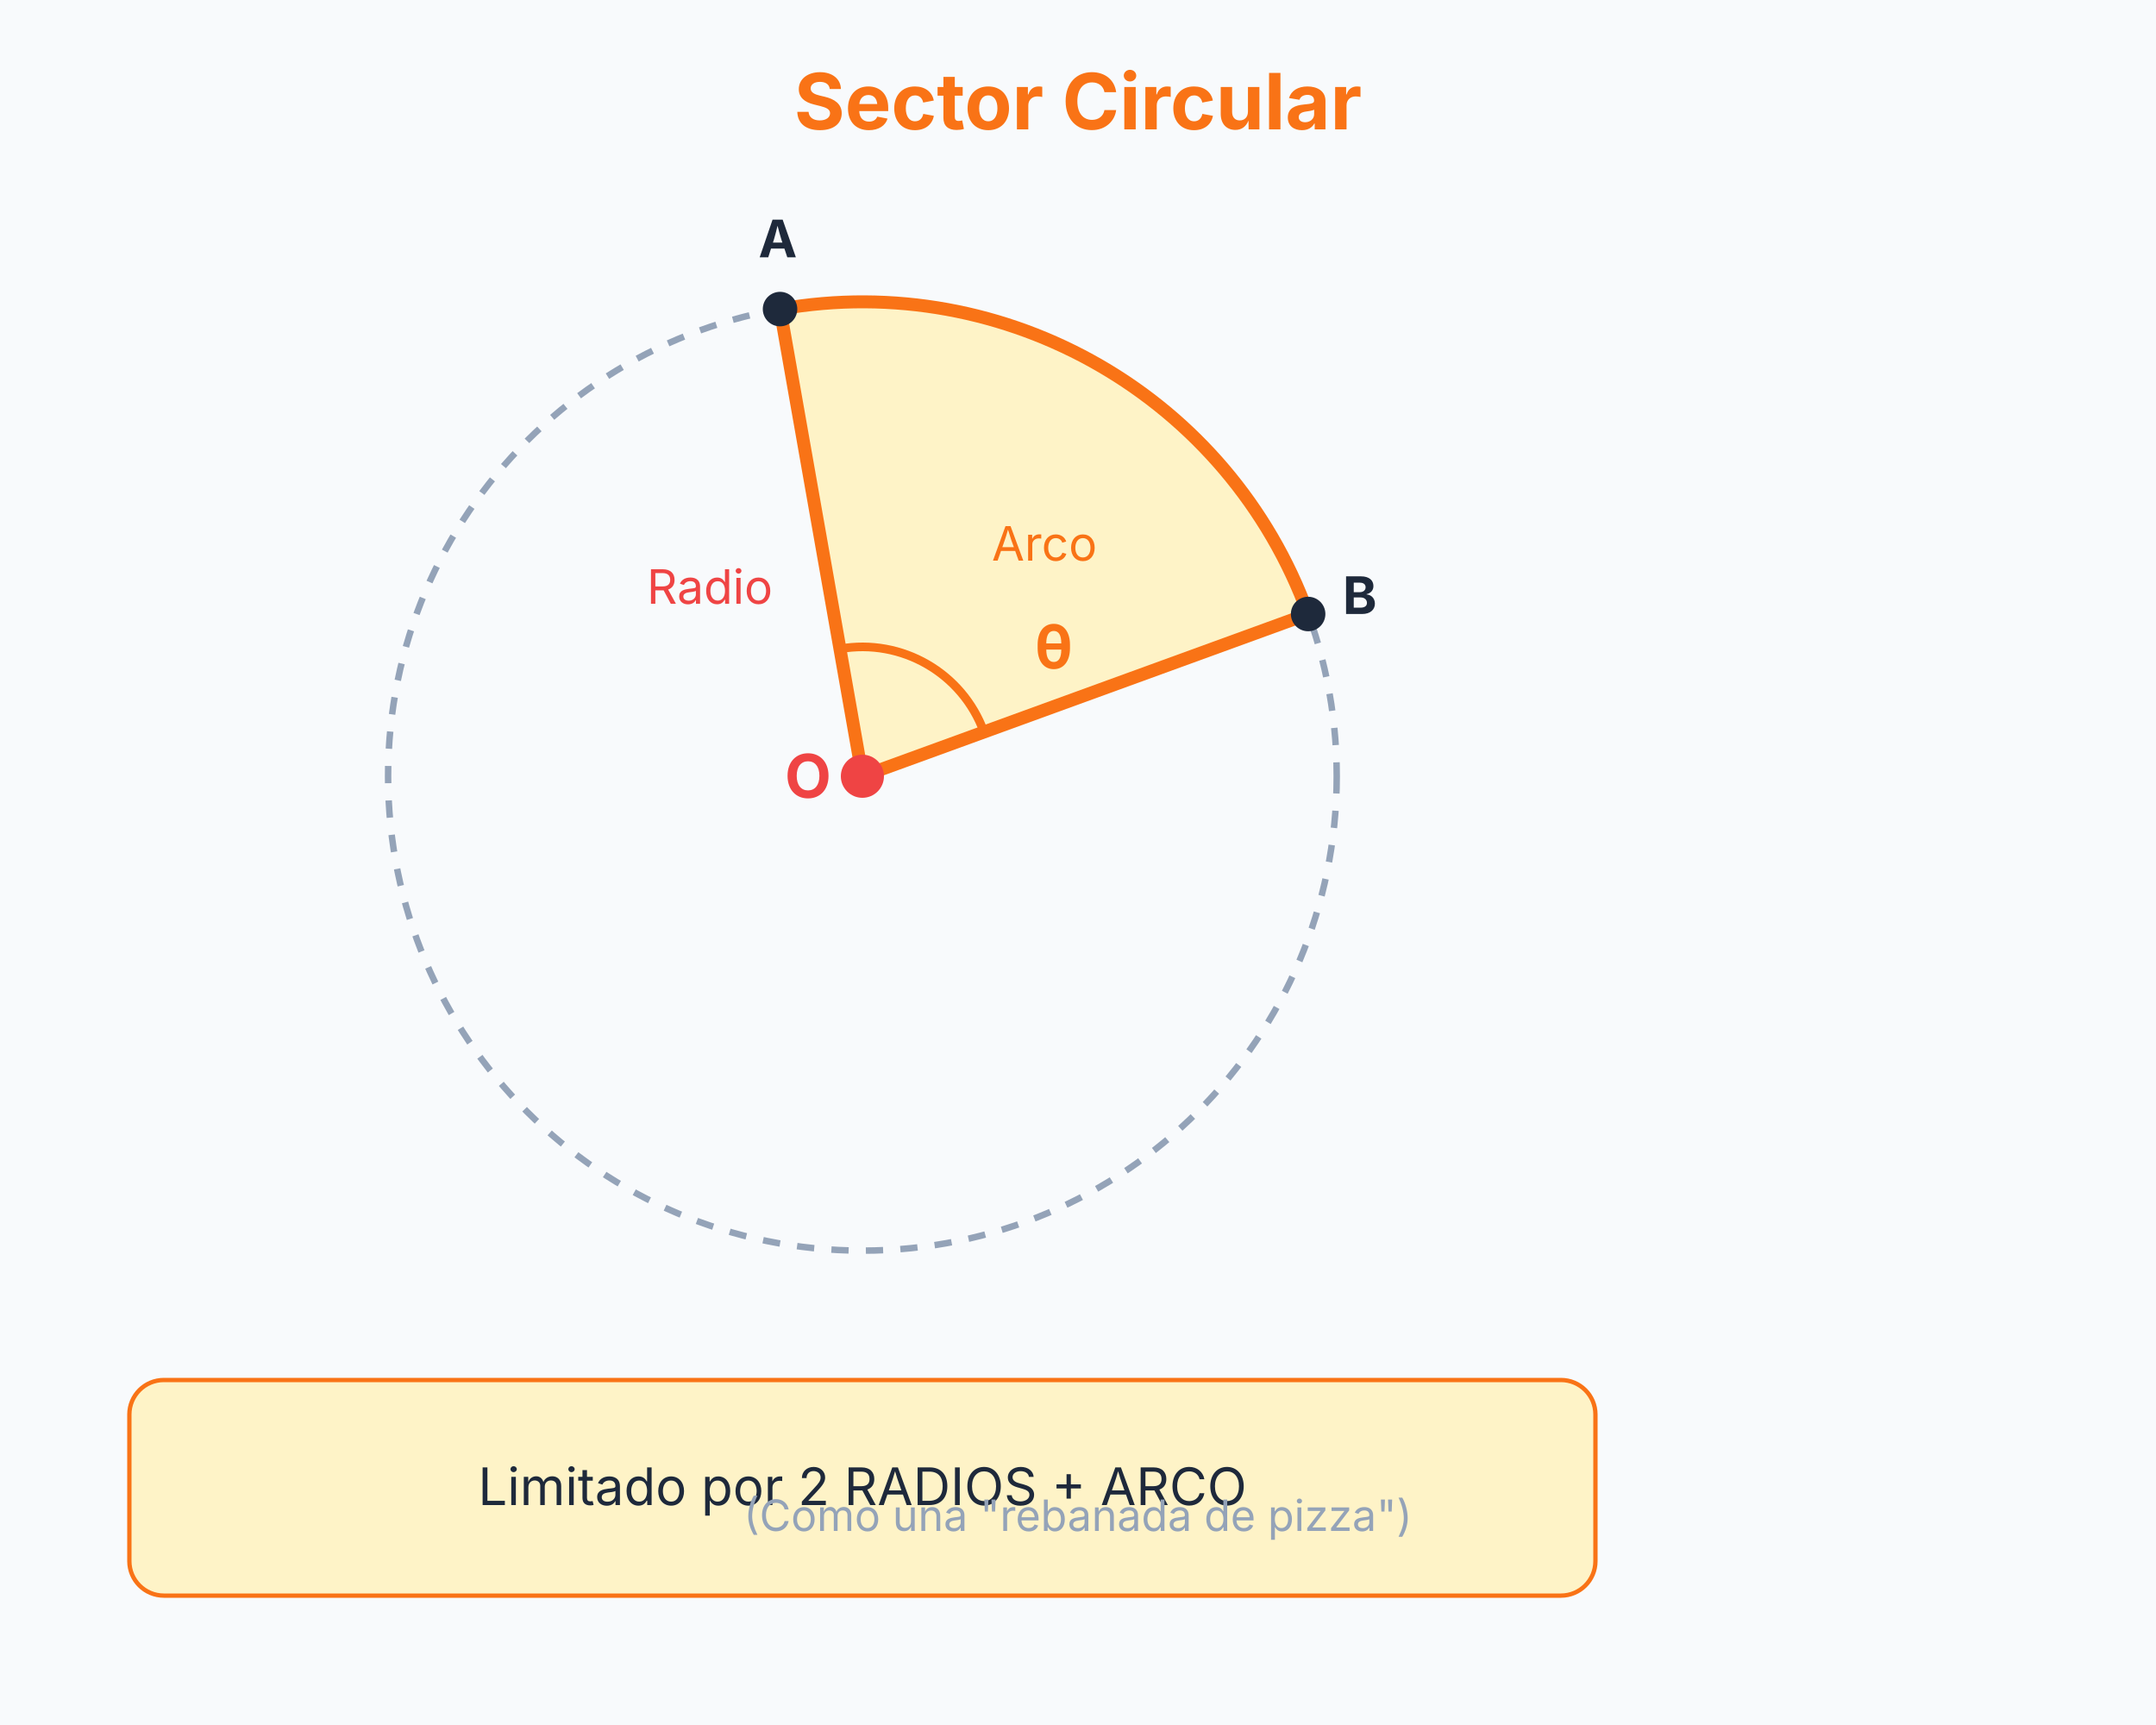
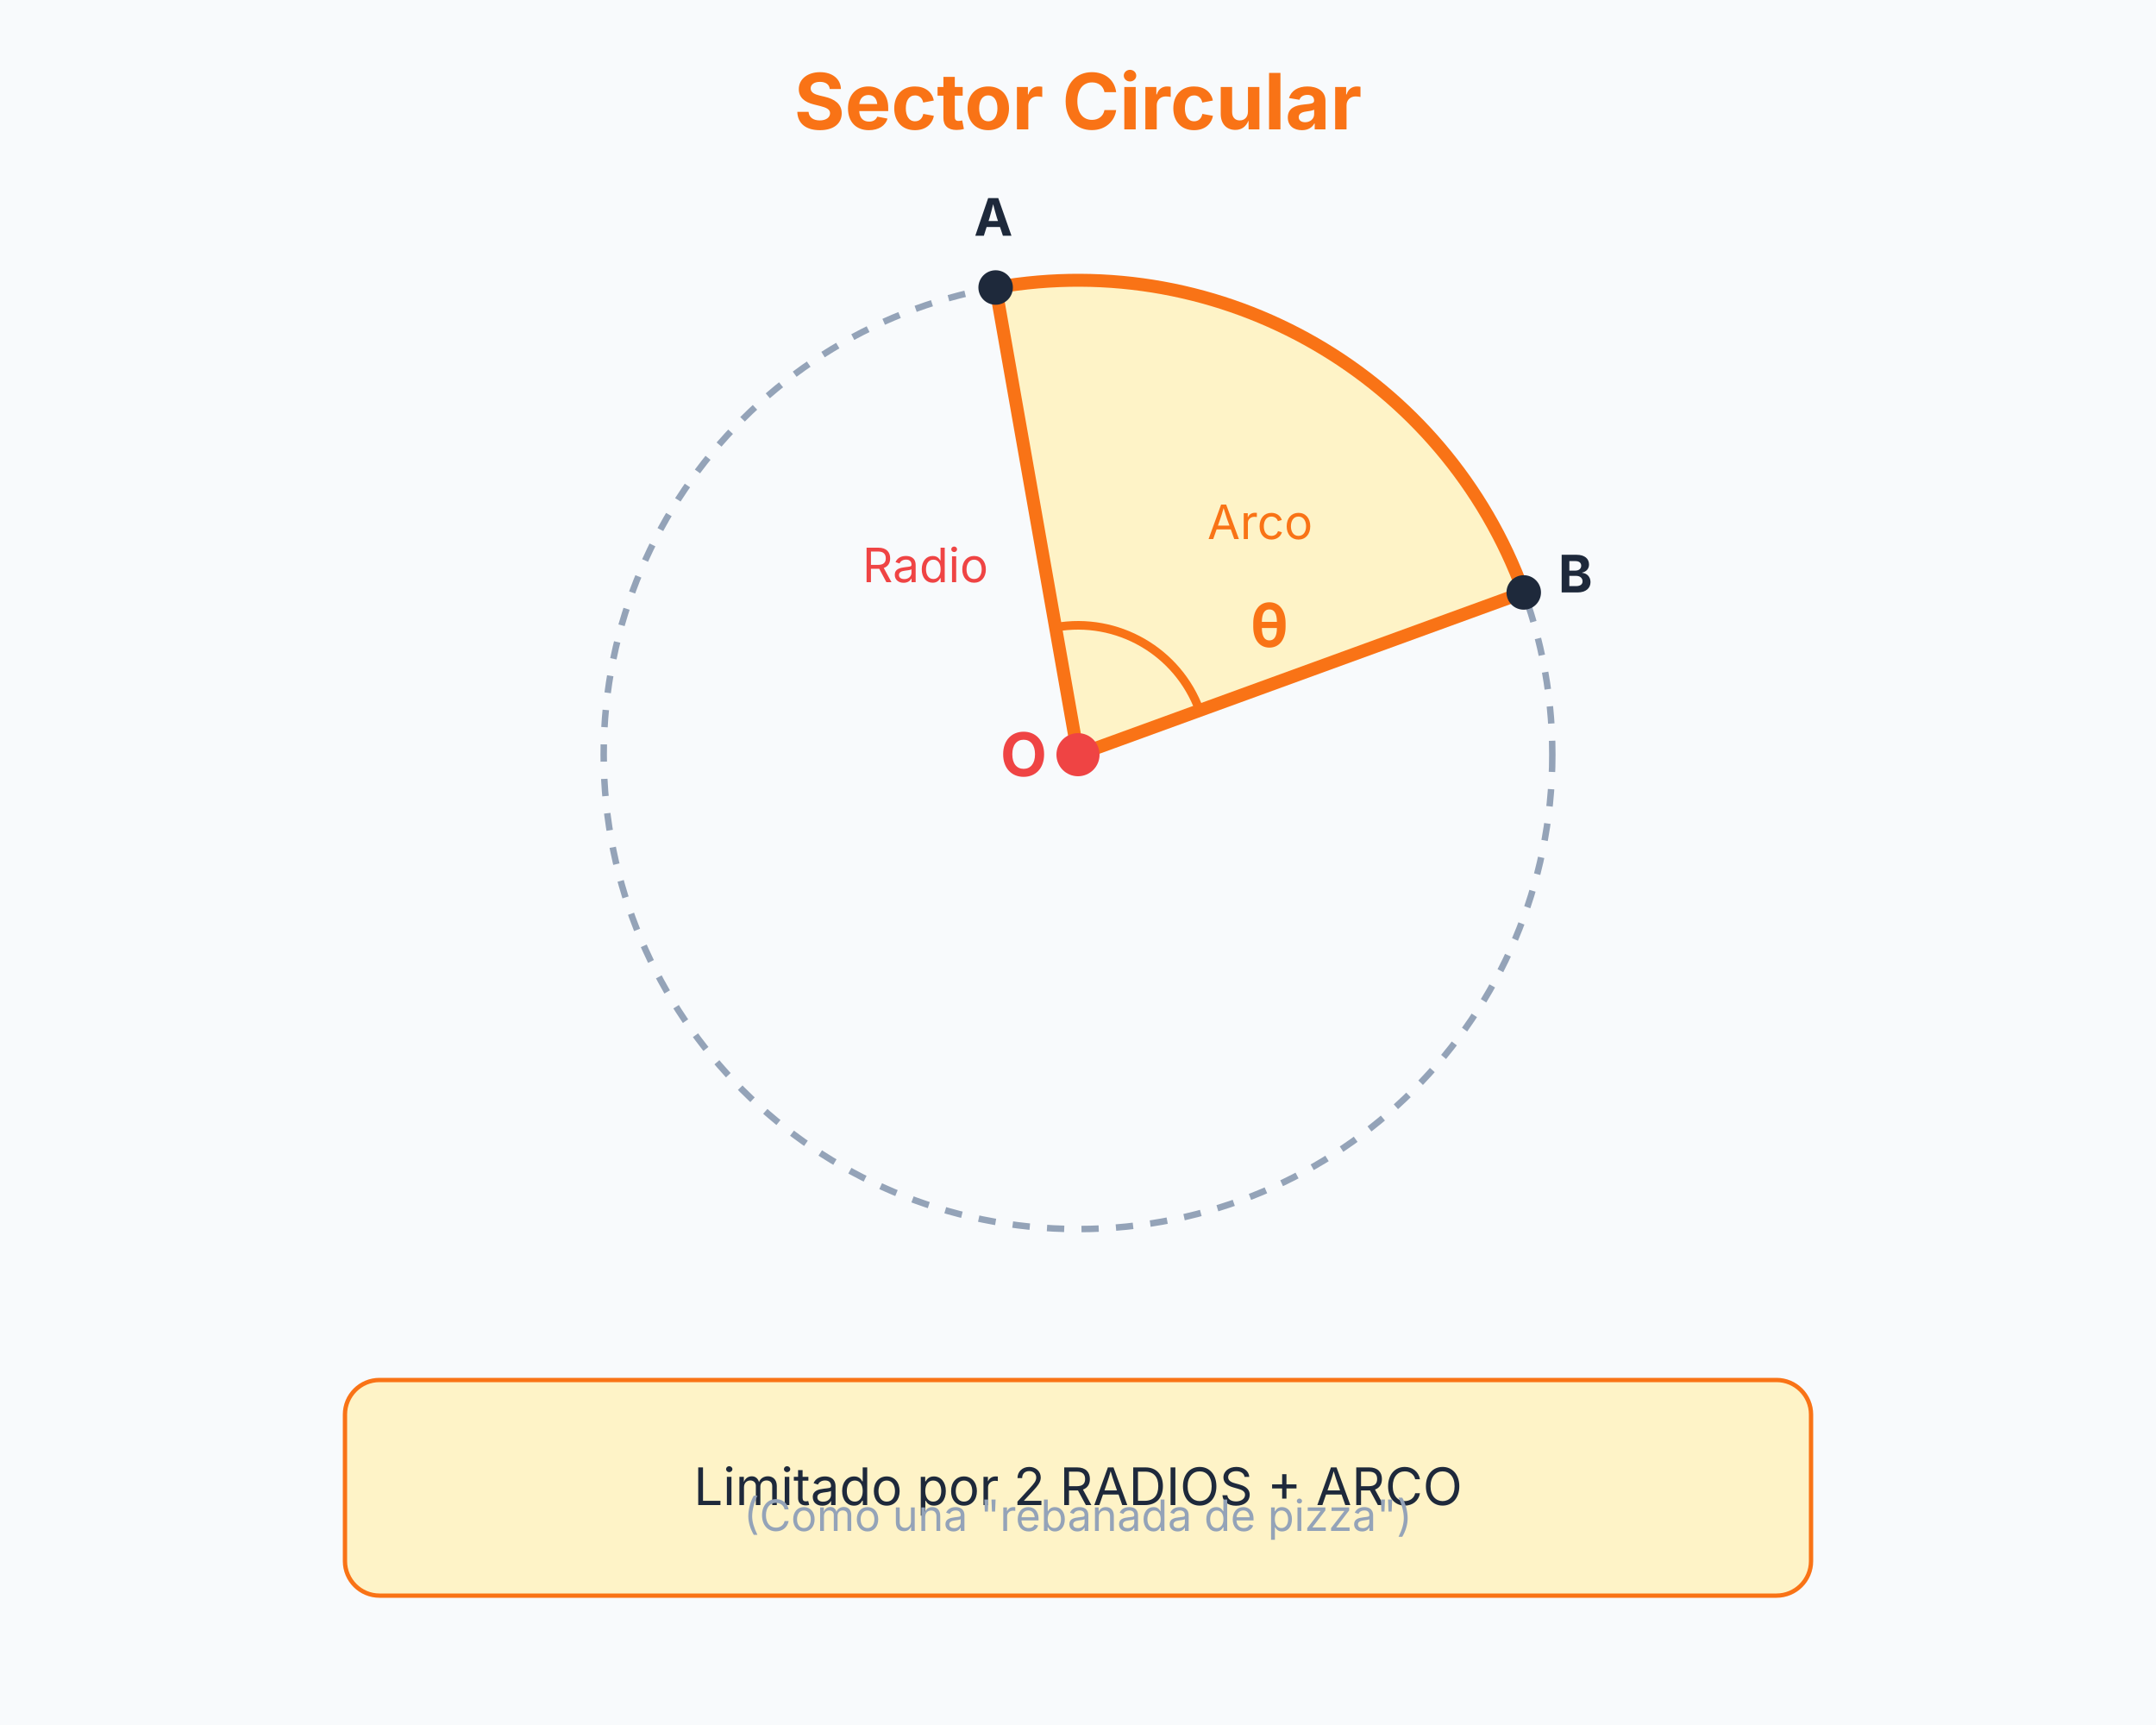
<svg xmlns="http://www.w3.org/2000/svg" viewBox="0 0 500 400" style="font-family: 'Inter', 'Segoe UI', system-ui, sans-serif;">
  <rect width="500" height="400" fill="#f8fafc" />
  <text x="250.00" y="30.00" text-anchor="middle" font-size="18" font-weight="bold" fill="#f97316">Sector Circular</text>
-   <circle cx="200" cy="180" r="110" fill="none" stroke="#94a3b8" stroke-width="1.5" stroke-dasharray="4,4" />
-   <path d="M 200 180 L 303.37 142.38 A 110 110 0 0 0 180.90 71.67 Z" fill="#fef3c7" stroke="#f97316" stroke-width="3" />
-   <circle cx="200" cy="180" r="5" fill="#ef4444" />
-   <text x="182.00" y="185.00" text-anchor="start" font-size="14" font-weight="bold" fill="#ef4444">O</text>
-   <circle cx="180.90" cy="71.67" r="4" fill="#1e293b" />
-   <circle cx="303.37" cy="142.38" r="4" fill="#1e293b" />
-   <text x="175.90" y="59.67" text-anchor="start" font-size="12" font-weight="bold" fill="#1e293b">A</text>
-   <text x="311.37" y="142.38" text-anchor="start" font-size="12" font-weight="bold" fill="#1e293b">B</text>
-   <path d="M 228.19 169.74 A 30 30 0 0 0 194.79 150.46" fill="none" stroke="#f97316" stroke-width="2" />
-   <text x="240.00" y="155.00" text-anchor="start" font-size="14" font-weight="bold" fill="#f97316">θ</text>
-   <text x="230.00" y="130.00" text-anchor="start" font-size="11" font-weight="normal" fill="#f97316">Arco</text>
-   <text x="150.00" y="140.00" text-anchor="start" font-size="11" font-weight="normal" fill="#ef4444">Radio</text>
-   <rect x="30" y="320" width="340" height="50" rx="8" fill="#fef3c7" stroke="#f97316" />
-   <text x="200.0" y="349.0" text-anchor="middle" font-size="12" fill="#1e293b">Limitado por 2 RADIOS + ARCO</text>
+   <circle cx="250" cy="175" r="110" fill="none" stroke="#94a3b8" stroke-width="1.5" stroke-dasharray="4,4" />
+   <path d="M 250 175 L 353.37 137.38 A 110 110 0 0 0 230.90 66.67 Z" fill="#fef3c7" stroke="#f97316" stroke-width="3" />
+   <circle cx="250" cy="175" r="5" fill="#ef4444" />
+   <text x="232.00" y="180.00" text-anchor="start" font-size="14" font-weight="bold" fill="#ef4444">O</text>
+   <circle cx="230.90" cy="66.67" r="4" fill="#1e293b" />
+   <circle cx="353.37" cy="137.38" r="4" fill="#1e293b" />
+   <text x="225.90" y="54.67" text-anchor="start" font-size="12" font-weight="bold" fill="#1e293b">A</text>
+   <text x="361.37" y="137.38" text-anchor="start" font-size="12" font-weight="bold" fill="#1e293b">B</text>
+   <path d="M 278.19 164.74 A 30 30 0 0 0 244.79 145.46" fill="none" stroke="#f97316" stroke-width="2" />
+   <text x="290.00" y="150.00" text-anchor="start" font-size="14" font-weight="bold" fill="#f97316">θ</text>
+   <text x="280.00" y="125.00" text-anchor="start" font-size="11" font-weight="normal" fill="#f97316">Arco</text>
+   <text x="200.00" y="135.00" text-anchor="start" font-size="11" font-weight="normal" fill="#ef4444">Radio</text>
+   <rect x="80" y="320" width="340" height="50" rx="8" fill="#fef3c7" stroke="#f97316" />
+   <text x="250.0" y="349.0" text-anchor="middle" font-size="12" fill="#1e293b">Limitado por 2 RADIOS + ARCO</text>
  <text x="250.00" y="355.00" text-anchor="middle" font-size="10" font-weight="normal" fill="#94a3b8">(Como una "rebanada de pizza")</text>
</svg>
